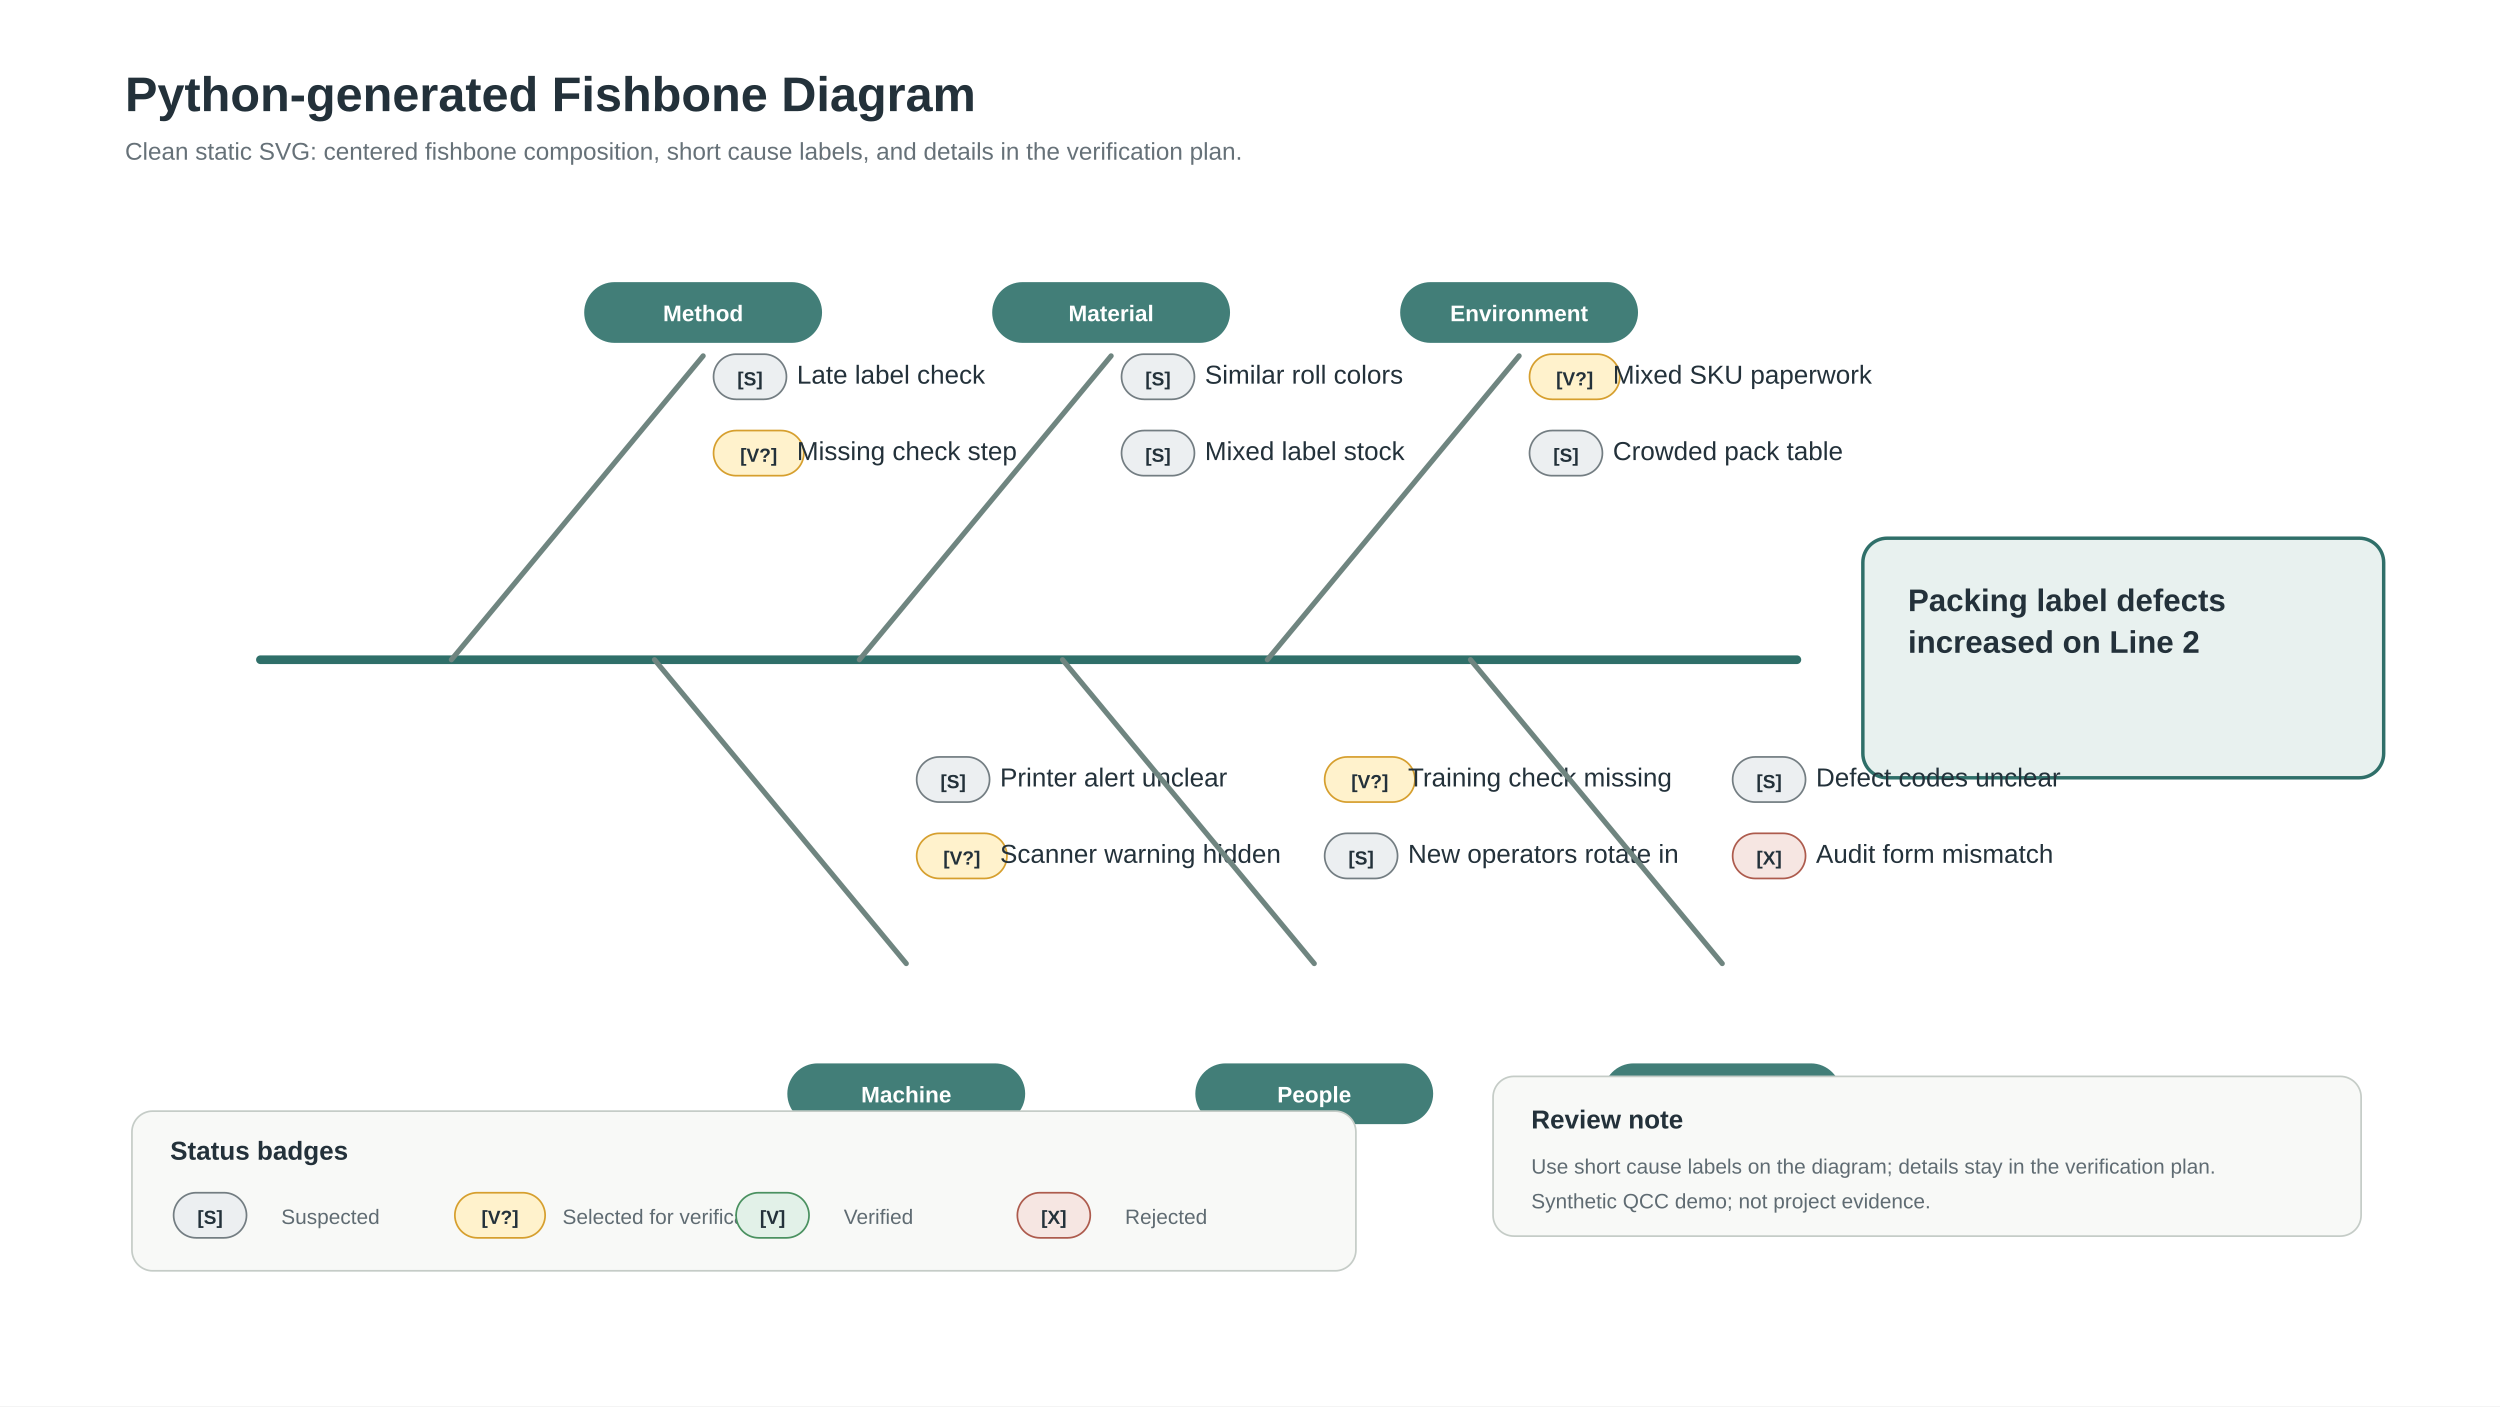
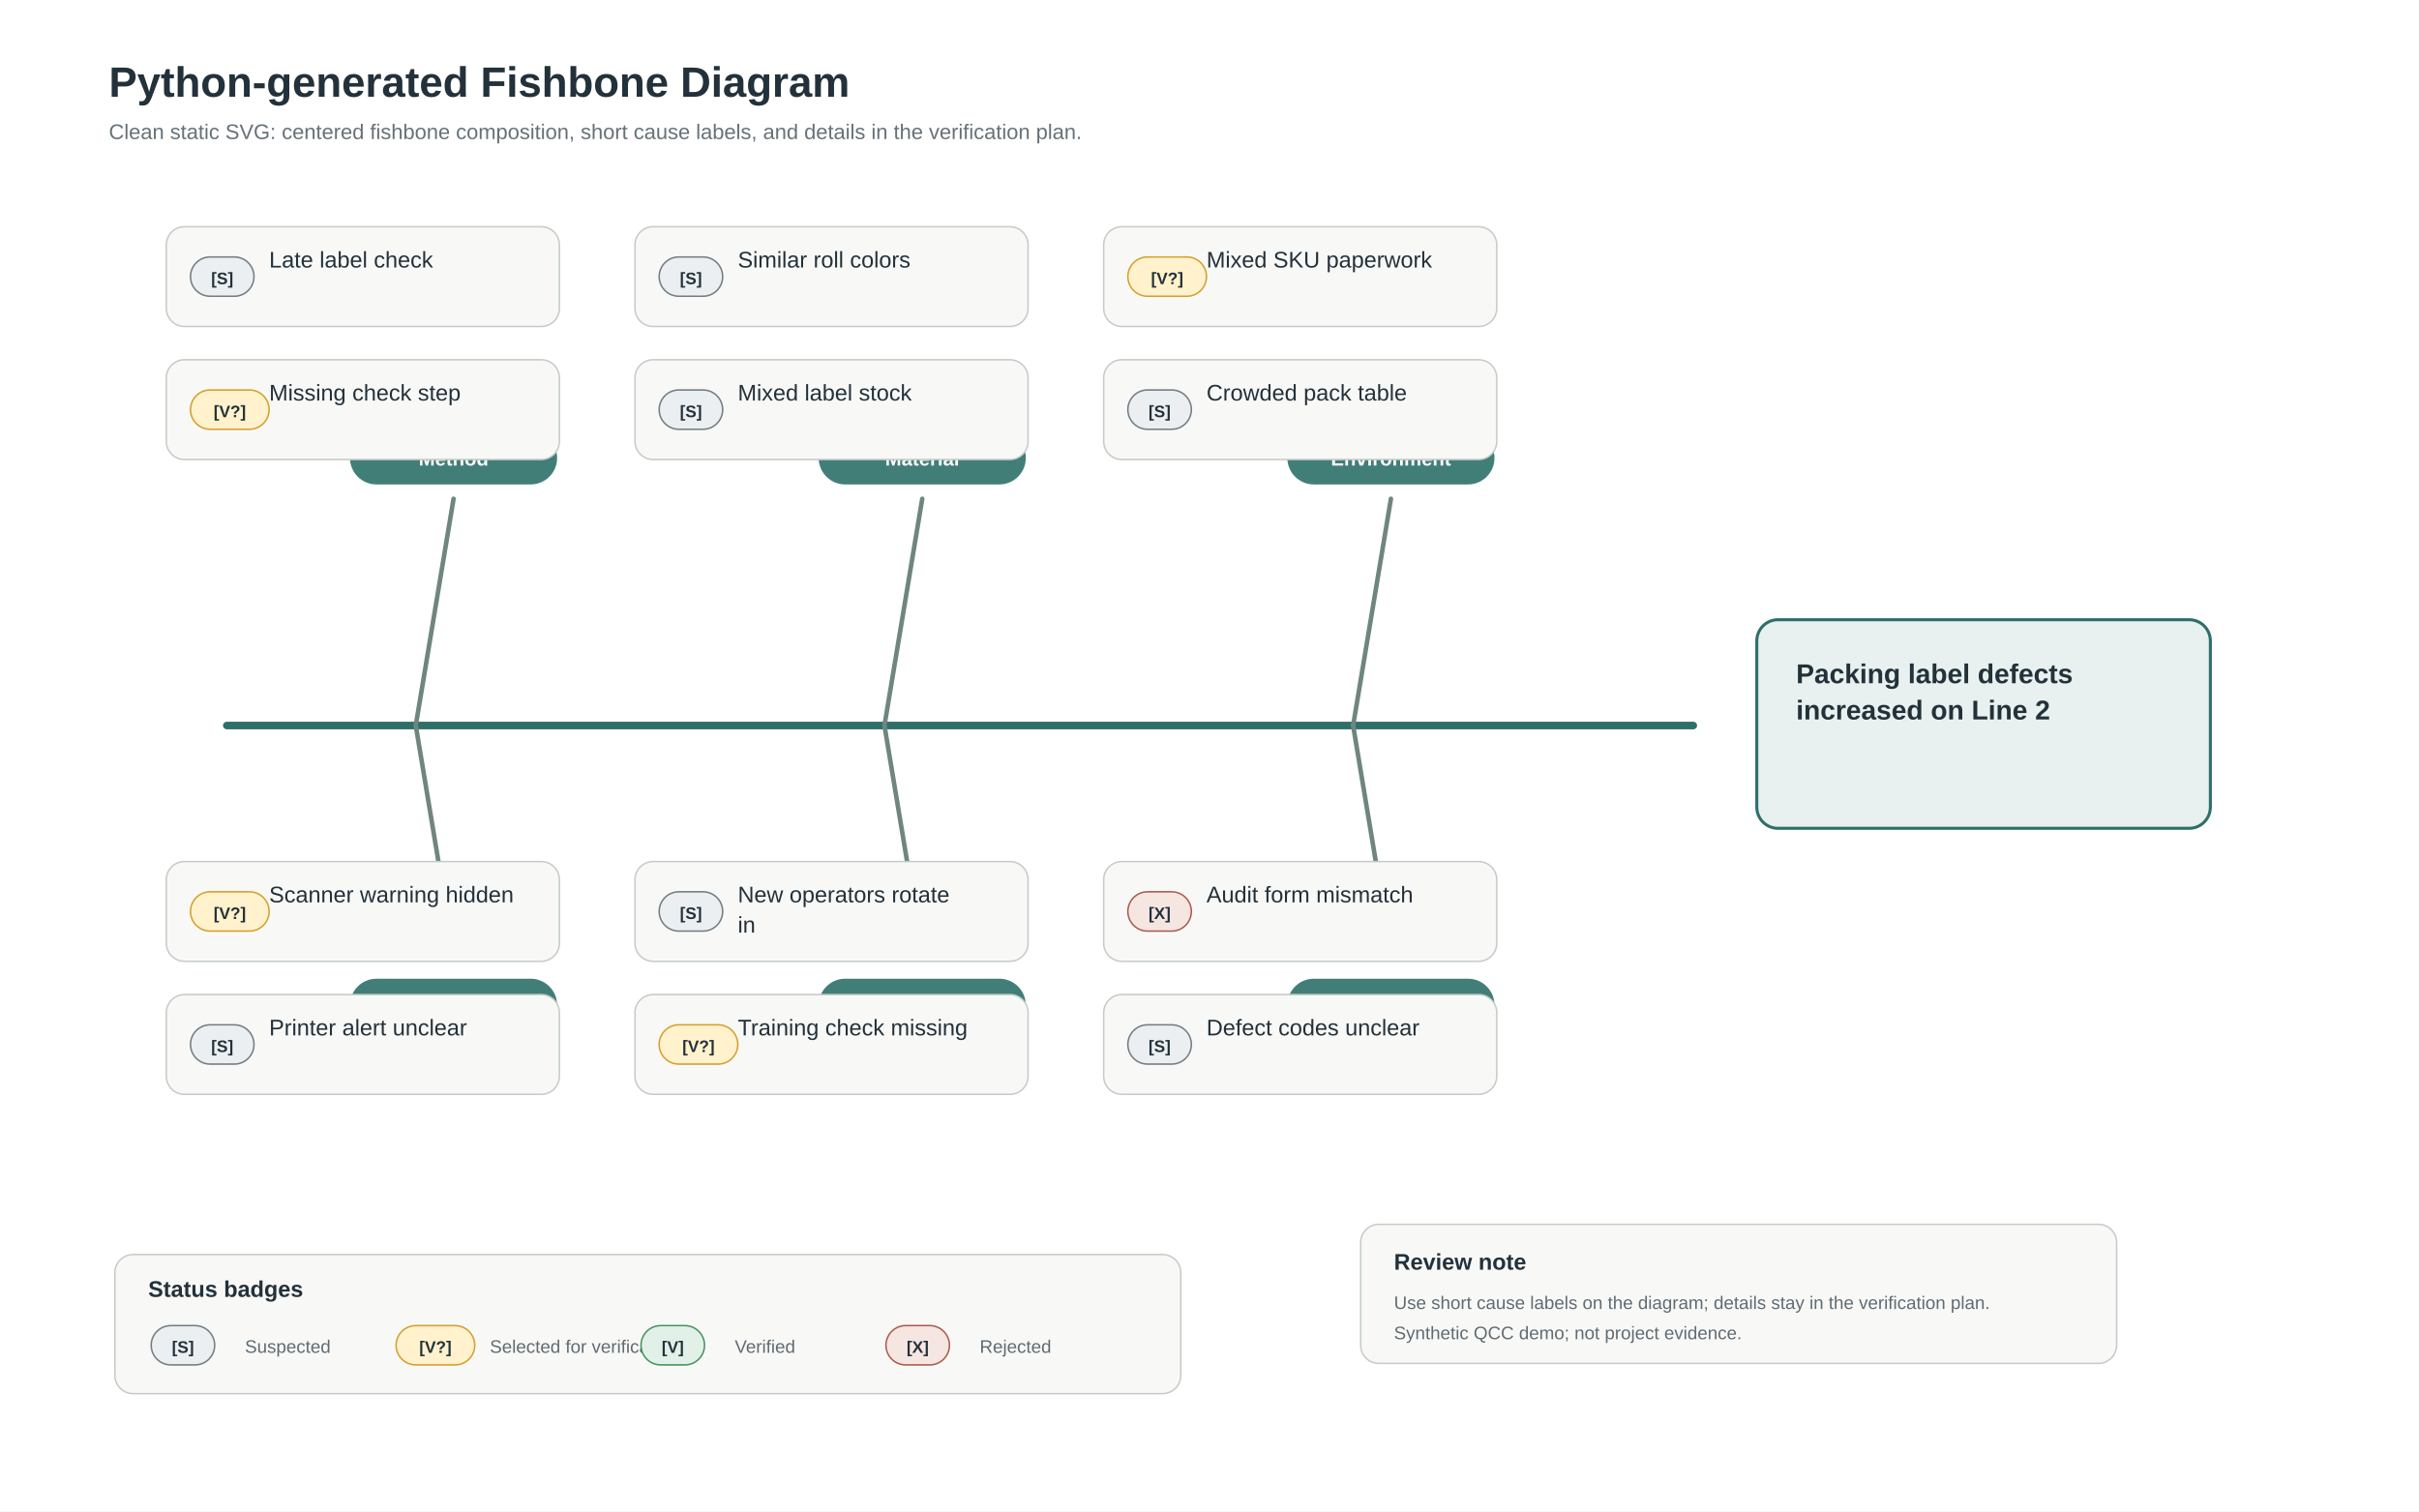
- <svg xmlns="http://www.w3.org/2000/svg" width="1440" height="810" viewBox="0 0 1440 810" role="img" aria-label="QCC Toolkit Python-generated Fishbone Diagram">
+ <svg xmlns="http://www.w3.org/2000/svg" width="1600" height="1000" viewBox="0 0 1600 1000" role="img" aria-label="QCC Toolkit Python-generated Fishbone Diagram" data-layout="fixed-lanes" data-visible-causes-per-branch="2">
  <style>
text{font-family:Arial,Helvetica,sans-serif;fill:#23313a}
.title{font-size:28px;font-weight:700}
.subtitle{font-size:14px;fill:#667178}
.branch{font-size:13px;font-weight:700;fill:#fff}
.cause{font-size:15px}
.small{font-size:12px;fill:#5f6b72}
.status{font-size:11px;font-weight:700;text-anchor:middle}
</style>
-   <rect x="0" y="0" width="1440" height="810" fill="#ffffff" />
+   <rect x="0" y="0" width="1600" height="1000" fill="#ffffff" />
  <text x="72" y="64" class="title">Python-generated Fishbone Diagram</text>
  <text x="72" y="92" class="subtitle">Clean static SVG: centered fishbone composition, short cause labels, and details in the verification plan.</text>
-   <line x1="150" y1="380" x2="1035" y2="380" stroke="#2f6f69" stroke-width="5" stroke-linecap="round" />
+   <line x1="150" y1="480" x2="1120" y2="480" stroke="#2f6f69" stroke-width="5" stroke-linecap="round" />
  <g data-effect="Packing label defects increased on Line 2">
-     <rect x="1073" y="310" width="300" height="138" rx="14" fill="#e8f1ef" stroke="#2f6f69" stroke-width="2" />
-     <text x="1099" y="352" font-size="18" font-weight="700">
-       <tspan x="1099" dy="0">Packing label defects</tspan>
-       <tspan x="1099" dy="24">increased on Line 2</tspan>
+     <rect x="1162" y="410" width="300" height="138" rx="14" fill="#e8f1ef" stroke="#2f6f69" stroke-width="2" />
+     <text x="1188" y="452" font-size="18" font-weight="700">
+       <tspan x="1188" dy="0">Packing label defects</tspan>
+       <tspan x="1188" dy="24">increased on Line 2</tspan>
    </text>
  </g>
-   <line x1="260" y1="380" x2="405" y2="205" stroke="#6f8580" stroke-width="3" stroke-linecap="round" />
-   <rect x="337" y="163" width="136" height="34" rx="17" fill="#427e78" stroke="#427e78" />
-   <text x="405" y="185" class="branch" text-anchor="middle">Method</text>
-   <rect x="411" y="204" width="42" height="26" rx="13" fill="#eceff1" stroke="#737d82" />
-   <text x="432.0" y="222" class="status status-badge suspected" fill="#394247">[S]</text>
-   <text x="459" y="221" class="cause">Late label check</text>
-   <rect x="411" y="248" width="52" height="26" rx="13" fill="#fff2cc" stroke="#d69f2e" />
-   <text x="437.0" y="266" class="status status-badge selected" fill="#664b11">[V?]</text>
-   <text x="459" y="265" class="cause">Missing check step</text>
-   <line x1="377" y1="380" x2="522" y2="555" stroke="#6f8580" stroke-width="3" stroke-linecap="round" />
-   <rect x="454" y="613" width="136" height="34" rx="17" fill="#427e78" stroke="#427e78" />
-   <text x="522" y="635" class="branch" text-anchor="middle">Machine</text>
-   <rect x="528" y="480" width="52" height="26" rx="13" fill="#fff2cc" stroke="#d69f2e" />
-   <text x="554.0" y="498" class="status status-badge selected" fill="#664b11">[V?]</text>
-   <text x="576" y="497" class="cause">Scanner warning hidden</text>
-   <rect x="528" y="436" width="42" height="26" rx="13" fill="#eceff1" stroke="#737d82" />
-   <text x="549.0" y="454" class="status status-badge suspected" fill="#394247">[S]</text>
-   <text x="576" y="453" class="cause">Printer alert unclear</text>
-   <line x1="495" y1="380" x2="640" y2="205" stroke="#6f8580" stroke-width="3" stroke-linecap="round" />
-   <rect x="572" y="163" width="136" height="34" rx="17" fill="#427e78" stroke="#427e78" />
-   <text x="640" y="185" class="branch" text-anchor="middle">Material</text>
-   <rect x="646" y="204" width="42" height="26" rx="13" fill="#eceff1" stroke="#737d82" />
-   <text x="667.0" y="222" class="status status-badge suspected" fill="#394247">[S]</text>
-   <text x="694" y="221" class="cause">Similar roll colors</text>
-   <rect x="646" y="248" width="42" height="26" rx="13" fill="#eceff1" stroke="#737d82" />
-   <text x="667.0" y="266" class="status status-badge suspected" fill="#394247">[S]</text>
-   <text x="694" y="265" class="cause">Mixed label stock</text>
-   <line x1="612" y1="380" x2="757" y2="555" stroke="#6f8580" stroke-width="3" stroke-linecap="round" />
-   <rect x="689" y="613" width="136" height="34" rx="17" fill="#427e78" stroke="#427e78" />
-   <text x="757" y="635" class="branch" text-anchor="middle">People</text>
-   <rect x="763" y="480" width="42" height="26" rx="13" fill="#eceff1" stroke="#737d82" />
-   <text x="784.0" y="498" class="status status-badge suspected" fill="#394247">[S]</text>
-   <text x="811" y="497" class="cause">New operators rotate in</text>
-   <rect x="763" y="436" width="52" height="26" rx="13" fill="#fff2cc" stroke="#d69f2e" />
-   <text x="789.0" y="454" class="status status-badge selected" fill="#664b11">[V?]</text>
-   <text x="811" y="453" class="cause">Training check missing</text>
-   <line x1="730" y1="380" x2="875" y2="205" stroke="#6f8580" stroke-width="3" stroke-linecap="round" />
-   <rect x="807" y="163" width="136" height="34" rx="17" fill="#427e78" stroke="#427e78" />
-   <text x="875" y="185" class="branch" text-anchor="middle">Environment</text>
-   <rect x="881" y="204" width="52" height="26" rx="13" fill="#fff2cc" stroke="#d69f2e" />
-   <text x="907.0" y="222" class="status status-badge selected" fill="#664b11">[V?]</text>
-   <text x="929" y="221" class="cause">Mixed SKU paperwork</text>
-   <rect x="881" y="248" width="42" height="26" rx="13" fill="#eceff1" stroke="#737d82" />
-   <text x="902.0" y="266" class="status status-badge suspected" fill="#394247">[S]</text>
-   <text x="929" y="265" class="cause">Crowded pack table</text>
-   <line x1="847" y1="380" x2="992" y2="555" stroke="#6f8580" stroke-width="3" stroke-linecap="round" />
-   <rect x="924" y="613" width="136" height="34" rx="17" fill="#427e78" stroke="#427e78" />
-   <text x="992" y="635" class="branch" text-anchor="middle">Measurement</text>
-   <rect x="998" y="480" width="42" height="26" rx="13" fill="#f6e6e2" stroke="#ad5b4d" />
-   <text x="1019.0" y="498" class="status status-badge rejected" fill="#75342a">[X]</text>
-   <text x="1046" y="497" class="cause">Audit form mismatch</text>
-   <rect x="998" y="436" width="42" height="26" rx="13" fill="#eceff1" stroke="#737d82" />
-   <text x="1019.0" y="454" class="status status-badge suspected" fill="#394247">[S]</text>
-   <text x="1046" y="453" class="cause">Defect codes unclear</text>
-   <rect x="76" y="640" width="705" height="92" rx="12" fill="#f8f9f7" stroke="#c5ccc7" />
-   <text x="98" y="668" font-size="15" font-weight="700">Status badges</text>
-   <rect x="100" y="687" width="42" height="26" rx="13" fill="#eceff1" stroke="#737d82" />
-   <text x="121.0" y="705" class="status status-badge suspected" fill="#394247">[S]</text>
-   <text x="162" y="705" class="small">Suspected</text>
-   <rect x="262" y="687" width="52" height="26" rx="13" fill="#fff2cc" stroke="#d69f2e" />
-   <text x="288.0" y="705" class="status status-badge selected" fill="#664b11">[V?]</text>
-   <text x="324" y="705" class="small">Selected for verification</text>
-   <rect x="424" y="687" width="42" height="26" rx="13" fill="#e2f1e8" stroke="#4a9160" />
-   <text x="445.0" y="705" class="status status-badge verified" fill="#215c32">[V]</text>
-   <text x="486" y="705" class="small">Verified</text>
-   <rect x="586" y="687" width="42" height="26" rx="13" fill="#f6e6e2" stroke="#ad5b4d" />
-   <text x="607.0" y="705" class="status status-badge rejected" fill="#75342a">[X]</text>
-   <text x="648" y="705" class="small">Rejected</text>
-   <rect x="860" y="620" width="500" height="92" rx="12" fill="#f8f9f7" stroke="#c5ccc7" />
-   <text x="882" y="650" font-size="15" font-weight="700">Review note</text>
-   <text x="882" y="676" class="small">Use short cause labels on the diagram; details stay in the verification plan.</text>
-   <text x="882" y="696" class="small">Synthetic QCC demo; not project evidence.</text>
+   <line x1="275" y1="480" x2="300" y2="330" stroke="#6f8580" stroke-width="3" stroke-linecap="round" />
+   <rect x="232" y="286" width="136" height="34" rx="17" fill="#427e78" stroke="#427e78" />
+   <text x="300" y="308" class="branch" text-anchor="middle">Method</text>
+   <g data-lane="top" data-branch="Method">
+     <g data-box="110,150,260,66" class="cause-box">
+       <rect x="110" y="150" width="260" height="66" rx="12" fill="#f8f9f7" stroke="#c5ccc7" />
+       <rect x="126" y="170" width="42" height="26" rx="13" fill="#eceff1" stroke="#737d82" />
+       <text x="147.0" y="188" class="status status-badge suspected" fill="#394247">[S]</text>
+       <text x="178" y="177" class="cause">
+         <tspan x="178" dy="0">Late label check</tspan>
+       </text>
+     </g>
+     <g data-box="110,238,260,66" class="cause-box">
+       <rect x="110" y="238" width="260" height="66" rx="12" fill="#f8f9f7" stroke="#c5ccc7" />
+       <rect x="126" y="258" width="52" height="26" rx="13" fill="#fff2cc" stroke="#d69f2e" />
+       <text x="152.0" y="276" class="status status-badge selected" fill="#664b11">[V?]</text>
+       <text x="178" y="265" class="cause">
+         <tspan x="178" dy="0">Missing check step</tspan>
+       </text>
+     </g>
+   </g>
+   <line x1="275" y1="480" x2="300" y2="630" stroke="#6f8580" stroke-width="3" stroke-linecap="round" />
+   <rect x="232" y="648" width="136" height="34" rx="17" fill="#427e78" stroke="#427e78" />
+   <text x="300" y="670" class="branch" text-anchor="middle">Machine</text>
+   <g data-lane="bottom" data-branch="Machine">
+     <g data-box="110,570,260,66" class="cause-box">
+       <rect x="110" y="570" width="260" height="66" rx="12" fill="#f8f9f7" stroke="#c5ccc7" />
+       <rect x="126" y="590" width="52" height="26" rx="13" fill="#fff2cc" stroke="#d69f2e" />
+       <text x="152.0" y="608" class="status status-badge selected" fill="#664b11">[V?]</text>
+       <text x="178" y="597" class="cause">
+         <tspan x="178" dy="0">Scanner warning hidden</tspan>
+       </text>
+     </g>
+     <g data-box="110,658,260,66" class="cause-box">
+       <rect x="110" y="658" width="260" height="66" rx="12" fill="#f8f9f7" stroke="#c5ccc7" />
+       <rect x="126" y="678" width="42" height="26" rx="13" fill="#eceff1" stroke="#737d82" />
+       <text x="147.0" y="696" class="status status-badge suspected" fill="#394247">[S]</text>
+       <text x="178" y="685" class="cause">
+         <tspan x="178" dy="0">Printer alert unclear</tspan>
+       </text>
+     </g>
+   </g>
+   <line x1="585" y1="480" x2="610" y2="330" stroke="#6f8580" stroke-width="3" stroke-linecap="round" />
+   <rect x="542" y="286" width="136" height="34" rx="17" fill="#427e78" stroke="#427e78" />
+   <text x="610" y="308" class="branch" text-anchor="middle">Material</text>
+   <g data-lane="top" data-branch="Material">
+     <g data-box="420,150,260,66" class="cause-box">
+       <rect x="420" y="150" width="260" height="66" rx="12" fill="#f8f9f7" stroke="#c5ccc7" />
+       <rect x="436" y="170" width="42" height="26" rx="13" fill="#eceff1" stroke="#737d82" />
+       <text x="457.0" y="188" class="status status-badge suspected" fill="#394247">[S]</text>
+       <text x="488" y="177" class="cause">
+         <tspan x="488" dy="0">Similar roll colors</tspan>
+       </text>
+     </g>
+     <g data-box="420,238,260,66" class="cause-box">
+       <rect x="420" y="238" width="260" height="66" rx="12" fill="#f8f9f7" stroke="#c5ccc7" />
+       <rect x="436" y="258" width="42" height="26" rx="13" fill="#eceff1" stroke="#737d82" />
+       <text x="457.0" y="276" class="status status-badge suspected" fill="#394247">[S]</text>
+       <text x="488" y="265" class="cause">
+         <tspan x="488" dy="0">Mixed label stock</tspan>
+       </text>
+     </g>
+   </g>
+   <line x1="585" y1="480" x2="610" y2="630" stroke="#6f8580" stroke-width="3" stroke-linecap="round" />
+   <rect x="542" y="648" width="136" height="34" rx="17" fill="#427e78" stroke="#427e78" />
+   <text x="610" y="670" class="branch" text-anchor="middle">People</text>
+   <g data-lane="bottom" data-branch="People">
+     <g data-box="420,570,260,66" class="cause-box">
+       <rect x="420" y="570" width="260" height="66" rx="12" fill="#f8f9f7" stroke="#c5ccc7" />
+       <rect x="436" y="590" width="42" height="26" rx="13" fill="#eceff1" stroke="#737d82" />
+       <text x="457.0" y="608" class="status status-badge suspected" fill="#394247">[S]</text>
+       <text x="488" y="597" class="cause">
+         <tspan x="488" dy="0">New operators rotate</tspan>
+         <tspan x="488" dy="20">in</tspan>
+       </text>
+     </g>
+     <g data-box="420,658,260,66" class="cause-box">
+       <rect x="420" y="658" width="260" height="66" rx="12" fill="#f8f9f7" stroke="#c5ccc7" />
+       <rect x="436" y="678" width="52" height="26" rx="13" fill="#fff2cc" stroke="#d69f2e" />
+       <text x="462.0" y="696" class="status status-badge selected" fill="#664b11">[V?]</text>
+       <text x="488" y="685" class="cause">
+         <tspan x="488" dy="0">Training check missing</tspan>
+       </text>
+     </g>
+   </g>
+   <line x1="895" y1="480" x2="920" y2="330" stroke="#6f8580" stroke-width="3" stroke-linecap="round" />
+   <rect x="852" y="286" width="136" height="34" rx="17" fill="#427e78" stroke="#427e78" />
+   <text x="920" y="308" class="branch" text-anchor="middle">Environment</text>
+   <g data-lane="top" data-branch="Environment">
+     <g data-box="730,150,260,66" class="cause-box">
+       <rect x="730" y="150" width="260" height="66" rx="12" fill="#f8f9f7" stroke="#c5ccc7" />
+       <rect x="746" y="170" width="52" height="26" rx="13" fill="#fff2cc" stroke="#d69f2e" />
+       <text x="772.0" y="188" class="status status-badge selected" fill="#664b11">[V?]</text>
+       <text x="798" y="177" class="cause">
+         <tspan x="798" dy="0">Mixed SKU paperwork</tspan>
+       </text>
+     </g>
+     <g data-box="730,238,260,66" class="cause-box">
+       <rect x="730" y="238" width="260" height="66" rx="12" fill="#f8f9f7" stroke="#c5ccc7" />
+       <rect x="746" y="258" width="42" height="26" rx="13" fill="#eceff1" stroke="#737d82" />
+       <text x="767.0" y="276" class="status status-badge suspected" fill="#394247">[S]</text>
+       <text x="798" y="265" class="cause">
+         <tspan x="798" dy="0">Crowded pack table</tspan>
+       </text>
+     </g>
+   </g>
+   <line x1="895" y1="480" x2="920" y2="630" stroke="#6f8580" stroke-width="3" stroke-linecap="round" />
+   <rect x="852" y="648" width="136" height="34" rx="17" fill="#427e78" stroke="#427e78" />
+   <text x="920" y="670" class="branch" text-anchor="middle">Measurement</text>
+   <g data-lane="bottom" data-branch="Measurement">
+     <g data-box="730,570,260,66" class="cause-box">
+       <rect x="730" y="570" width="260" height="66" rx="12" fill="#f8f9f7" stroke="#c5ccc7" />
+       <rect x="746" y="590" width="42" height="26" rx="13" fill="#f6e6e2" stroke="#ad5b4d" />
+       <text x="767.0" y="608" class="status status-badge rejected" fill="#75342a">[X]</text>
+       <text x="798" y="597" class="cause">
+         <tspan x="798" dy="0">Audit form mismatch</tspan>
+       </text>
+     </g>
+     <g data-box="730,658,260,66" class="cause-box">
+       <rect x="730" y="658" width="260" height="66" rx="12" fill="#f8f9f7" stroke="#c5ccc7" />
+       <rect x="746" y="678" width="42" height="26" rx="13" fill="#eceff1" stroke="#737d82" />
+       <text x="767.0" y="696" class="status status-badge suspected" fill="#394247">[S]</text>
+       <text x="798" y="685" class="cause">
+         <tspan x="798" dy="0">Defect codes unclear</tspan>
+       </text>
+     </g>
+   </g>
+   <rect x="76" y="830" width="705" height="92" rx="12" fill="#f8f9f7" stroke="#c5ccc7" />
+   <text x="98" y="858" font-size="15" font-weight="700">Status badges</text>
+   <rect x="100" y="877" width="42" height="26" rx="13" fill="#eceff1" stroke="#737d82" />
+   <text x="121.0" y="895" class="status status-badge suspected" fill="#394247">[S]</text>
+   <text x="162" y="895" class="small">Suspected</text>
+   <rect x="262" y="877" width="52" height="26" rx="13" fill="#fff2cc" stroke="#d69f2e" />
+   <text x="288.0" y="895" class="status status-badge selected" fill="#664b11">[V?]</text>
+   <text x="324" y="895" class="small">Selected for verification</text>
+   <rect x="424" y="877" width="42" height="26" rx="13" fill="#e2f1e8" stroke="#4a9160" />
+   <text x="445.0" y="895" class="status status-badge verified" fill="#215c32">[V]</text>
+   <text x="486" y="895" class="small">Verified</text>
+   <rect x="586" y="877" width="42" height="26" rx="13" fill="#f6e6e2" stroke="#ad5b4d" />
+   <text x="607.0" y="895" class="status status-badge rejected" fill="#75342a">[X]</text>
+   <text x="648" y="895" class="small">Rejected</text>
+   <rect x="900" y="810" width="500" height="92" rx="12" fill="#f8f9f7" stroke="#c5ccc7" />
+   <text x="922" y="840" font-size="15" font-weight="700">Review note</text>
+   <text x="922" y="866" class="small">Use short cause labels on the diagram; details stay in the verification plan.</text>
+   <text x="922" y="886" class="small">Synthetic QCC demo; not project evidence.</text>
</svg>
